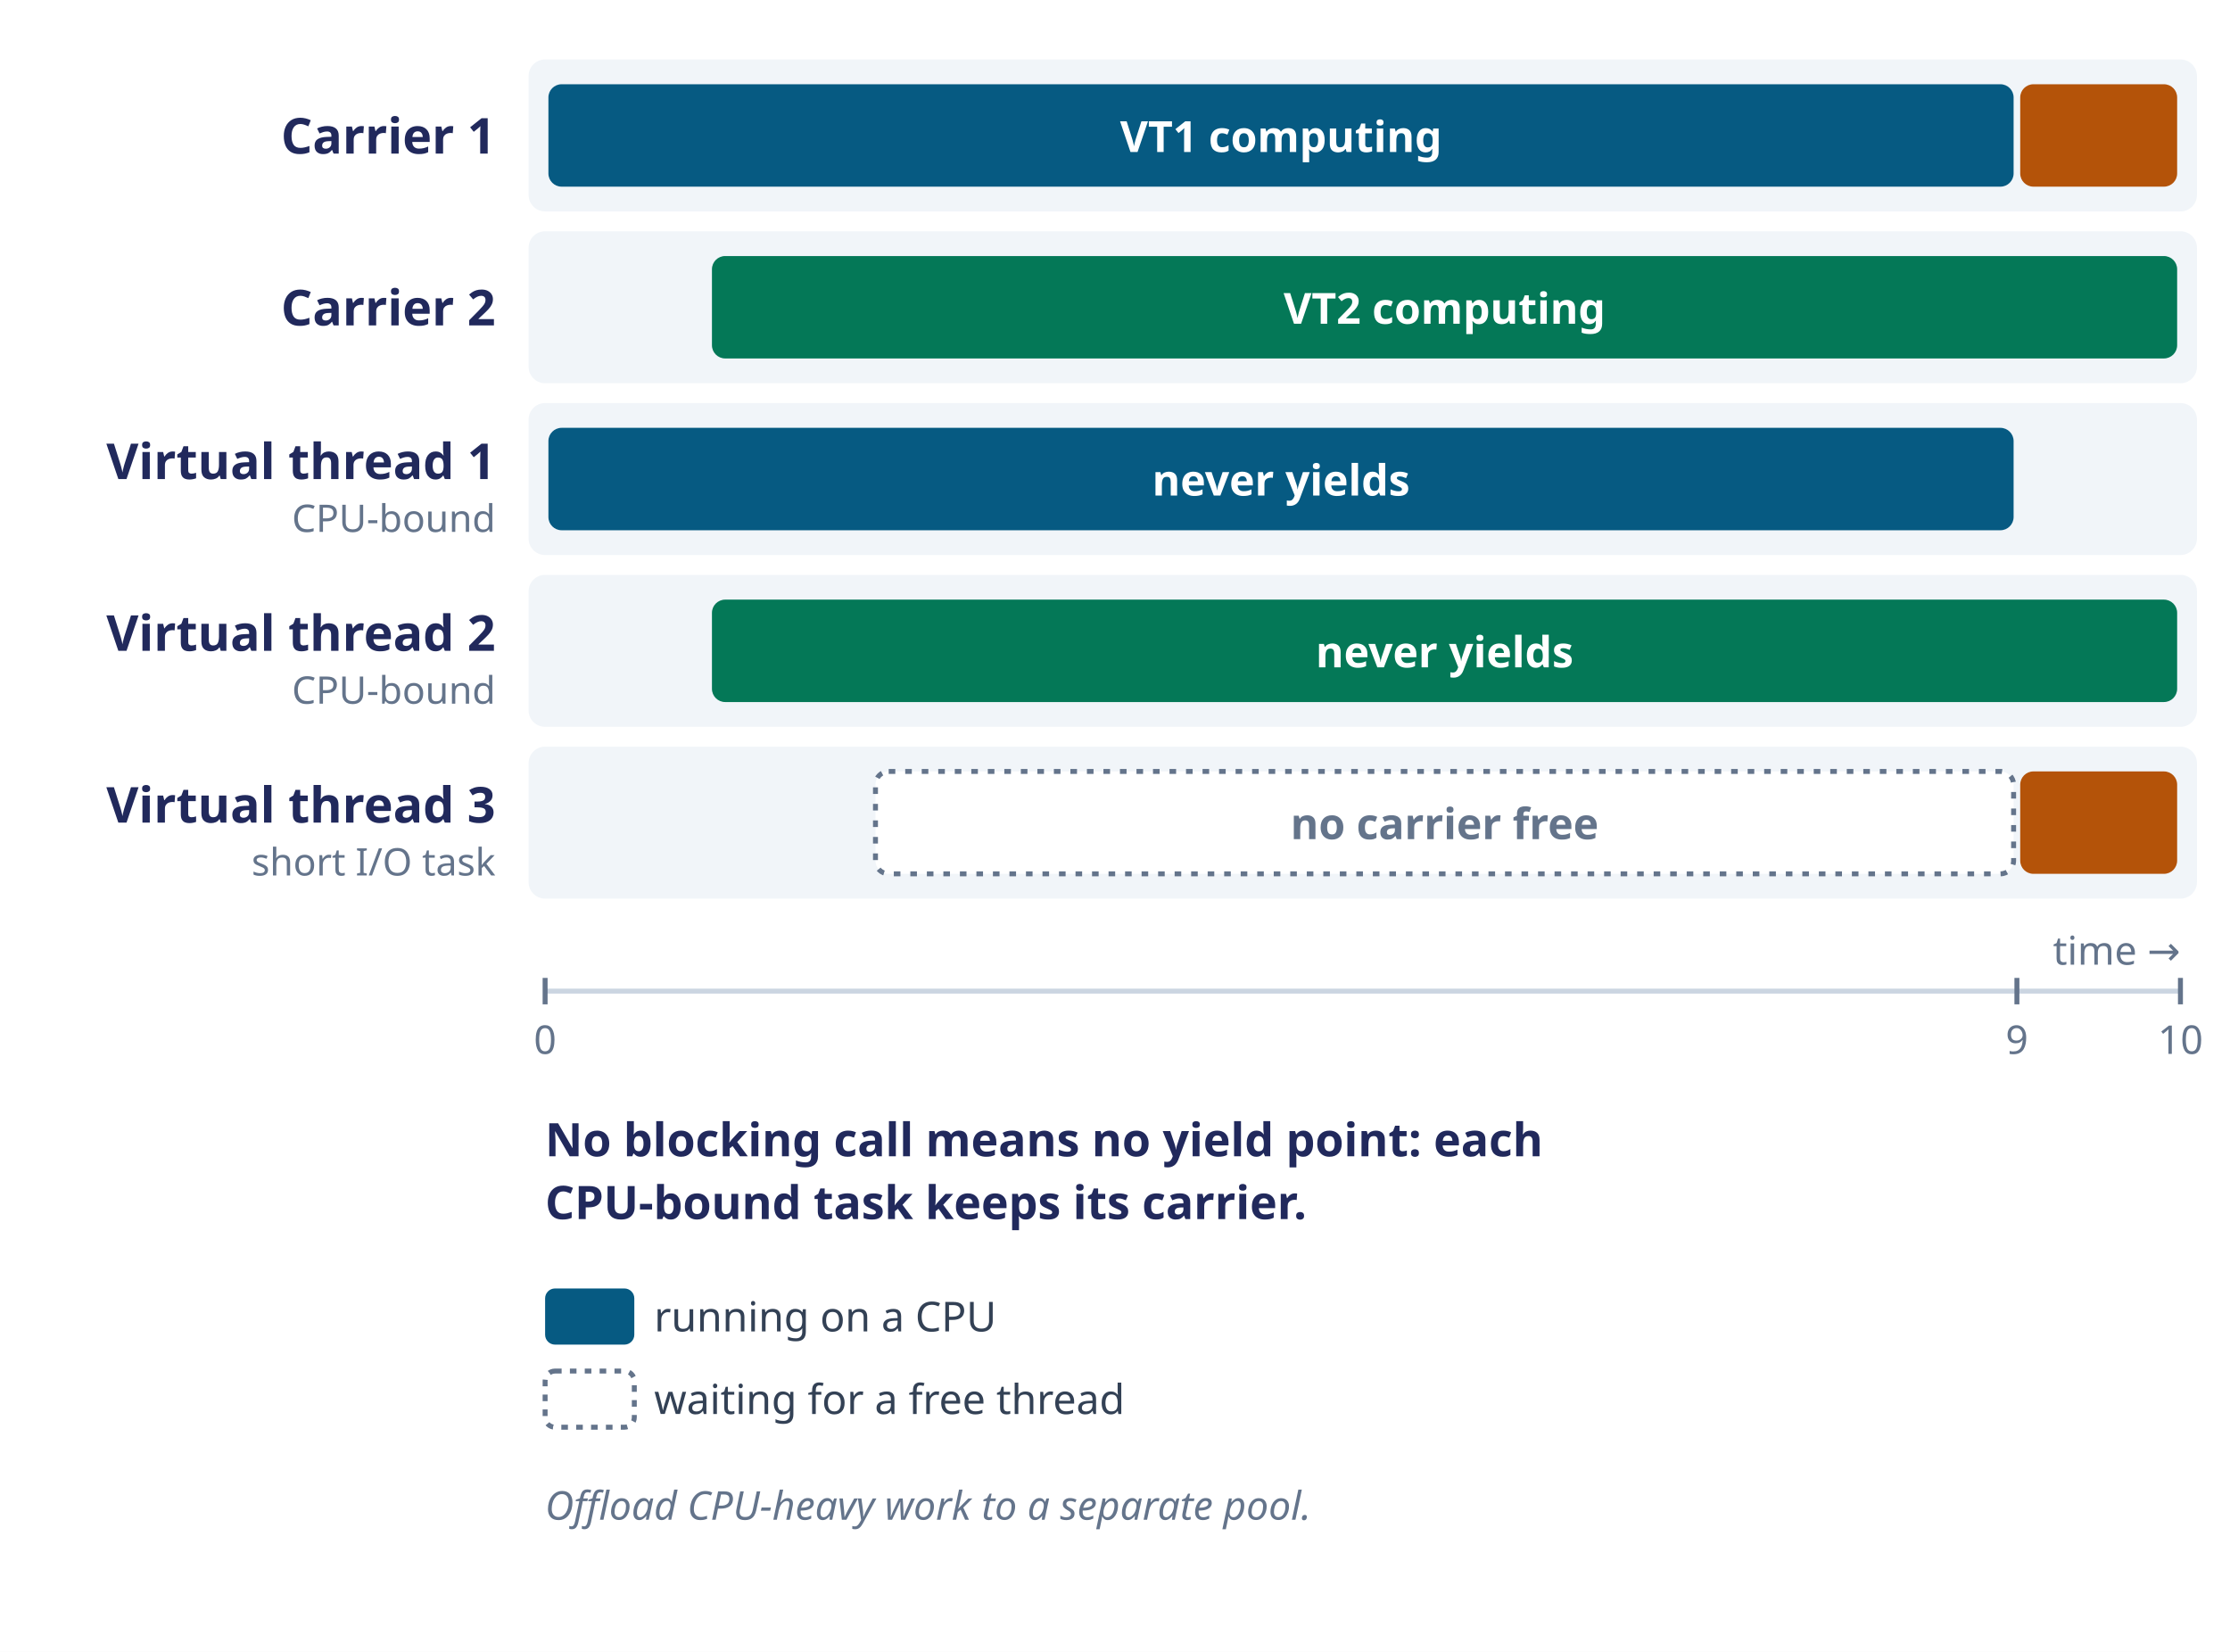
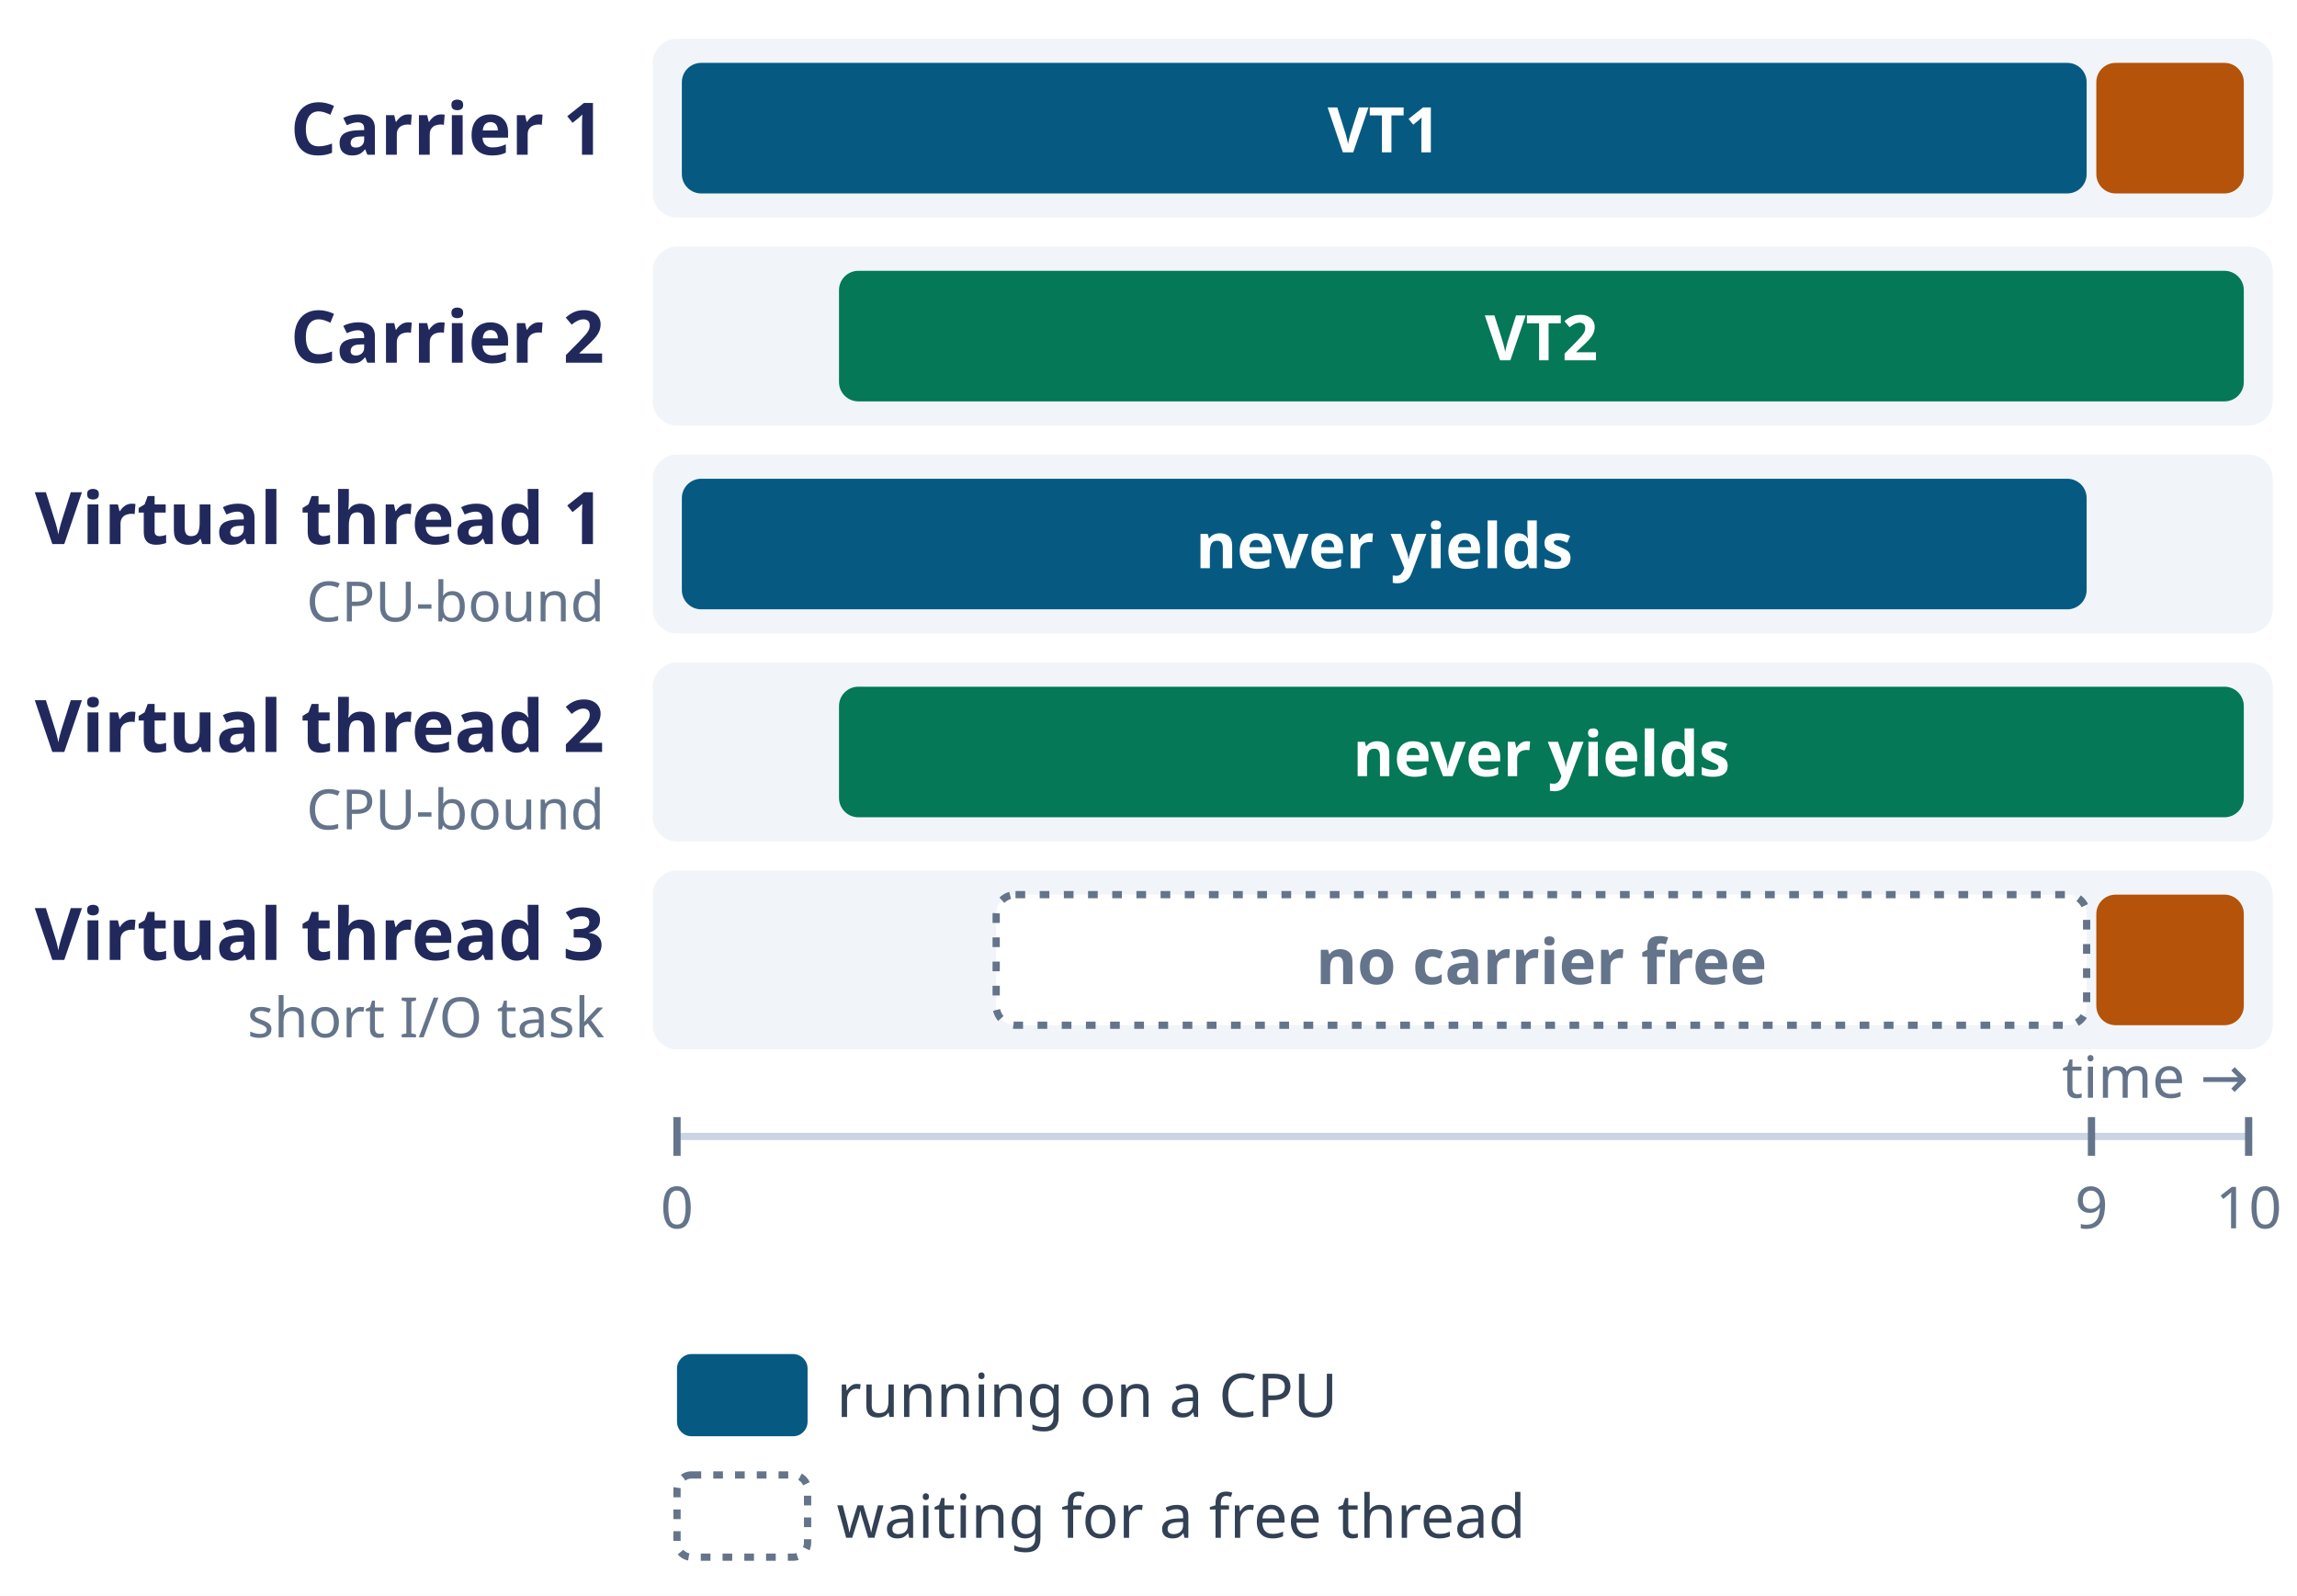
- <svg xmlns="http://www.w3.org/2000/svg" width="1350" height="1000" viewBox="0 0 1350 1000" font-family="Carlito, Calibri, sans-serif">
+ <svg xmlns="http://www.w3.org/2000/svg" width="950" height="660" viewBox="0 0 950 660" font-family="Carlito, Calibri, sans-serif">
  <defs>
    <pattern id="h065A82" width="16" height="16" patternUnits="userSpaceOnUse" patternTransform="rotate(45)">
      <rect width="16" height="16" fill="#FFFFFF" />
      <rect width="6" height="16" fill="#065A82" fill-opacity="0.55" />
    </pattern>
    <pattern id="h047857" width="16" height="16" patternUnits="userSpaceOnUse" patternTransform="rotate(45)">
      <rect width="16" height="16" fill="#FFFFFF" />
      <rect width="6" height="16" fill="#047857" fill-opacity="0.55" />
    </pattern>
    <pattern id="hB45309" width="16" height="16" patternUnits="userSpaceOnUse" patternTransform="rotate(45)">
      <rect width="16" height="16" fill="#FFFFFF" />
      <rect width="6" height="16" fill="#B45309" fill-opacity="0.55" />
    </pattern>
    <pattern id="hE11D48" width="16" height="16" patternUnits="userSpaceOnUse" patternTransform="rotate(45)">
      <rect width="16" height="16" fill="#FFFFFF" />
      <rect width="6" height="16" fill="#E11D48" fill-opacity="0.55" />
    </pattern>
    <pattern id="h64748B" width="16" height="16" patternUnits="userSpaceOnUse" patternTransform="rotate(45)">
      <rect width="16" height="16" fill="#FFFFFF" />
      <rect width="6" height="16" fill="#64748B" fill-opacity="0.55" />
    </pattern>
  </defs>
-   <rect width="1350" height="1000" fill="#FFFFFF" />
-   <rect x="320" y="36" width="1010" height="92" rx="10" fill="#F1F5F9" />
-   <text x="300" y="93.0" font-size="30" font-weight="700" fill="#21295C" text-anchor="end">Carrier 1</text>
-   <rect x="320" y="140" width="1010" height="92" rx="10" fill="#F1F5F9" />
-   <text x="300" y="197.0" font-size="30" font-weight="700" fill="#21295C" text-anchor="end">Carrier 2</text>
-   <rect x="320" y="244" width="1010" height="92" rx="10" fill="#F1F5F9" />
-   <text x="300" y="290.0" font-size="30" font-weight="700" fill="#21295C" text-anchor="end">Virtual thread 1</text>
-   <text x="300" y="322.0" font-size="23" fill="#64748B" text-anchor="end">CPU-bound</text>
-   <rect x="320" y="348" width="1010" height="92" rx="10" fill="#F1F5F9" />
-   <text x="300" y="394.0" font-size="30" font-weight="700" fill="#21295C" text-anchor="end">Virtual thread 2</text>
-   <text x="300" y="426.0" font-size="23" fill="#64748B" text-anchor="end">CPU-bound</text>
-   <rect x="320" y="452" width="1010" height="92" rx="10" fill="#F1F5F9" />
-   <text x="300" y="498.0" font-size="30" font-weight="700" fill="#21295C" text-anchor="end">Virtual thread 3</text>
-   <text x="300" y="530.0" font-size="23" fill="#64748B" text-anchor="end">short I/O task</text>
-   <rect x="332.0" y="51.0" width="887.0" height="62" rx="8" fill="#065A82" />
-   <text x="775.5" y="92.0" font-size="26" font-weight="700" fill="#FFFFFF" text-anchor="middle">VT1 computing</text>
-   <rect x="431.0" y="155.0" width="887.0" height="62" rx="8" fill="#047857" />
-   <text x="874.5" y="196.0" font-size="26" font-weight="700" fill="#FFFFFF" text-anchor="middle">VT2 computing</text>
-   <rect x="332.0" y="259.0" width="887.0" height="62" rx="8" fill="#065A82" />
-   <text x="775.5" y="300.0" font-size="26" font-weight="700" fill="#FFFFFF" text-anchor="middle">never yields</text>
-   <rect x="431.0" y="363.0" width="887.0" height="62" rx="8" fill="#047857" />
-   <text x="874.5" y="404.0" font-size="26" font-weight="700" fill="#FFFFFF" text-anchor="middle">never yields</text>
-   <rect x="530.0" y="467.0" width="689.0" height="62" rx="8" fill="#FFFFFF" stroke="#64748B" stroke-width="3" stroke-dasharray="4 6" />
-   <text x="874.5" y="508.0" font-size="26" font-weight="700" fill="#64748B" text-anchor="middle">no carrier free</text>
-   <rect x="1223.0" y="467.0" width="95.0" height="62" rx="8" fill="#B45309" />
-   <rect x="1223.0" y="51.0" width="95.0" height="62" rx="8" fill="#B45309" />
-   <line x1="330" y1="600" x2="1320" y2="600" stroke="#CBD5E1" stroke-width="3" />
-   <line x1="330.0" y1="592" x2="330.0" y2="608" stroke="#64748B" stroke-width="3" />
-   <text x="330.0" y="638" font-size="24" fill="#64748B" text-anchor="middle">0</text>
-   <line x1="1221.0" y1="592" x2="1221.0" y2="608" stroke="#64748B" stroke-width="3" />
-   <text x="1221.0" y="638" font-size="24" fill="#64748B" text-anchor="middle">9</text>
-   <line x1="1320.0" y1="592" x2="1320.0" y2="608" stroke="#64748B" stroke-width="3" />
-   <text x="1320.0" y="638" font-size="24" fill="#64748B" text-anchor="middle">10</text>
-   <text x="1320" y="584" font-size="24" fill="#64748B" text-anchor="end">time →</text>
-   <text x="330" y="700" font-size="28" font-weight="700" fill="#21295C" text-anchor="start">No blocking call means no yield point: each</text>
-   <text x="330" y="738" font-size="28" font-weight="700" fill="#21295C" text-anchor="start">CPU-bound task keeps its carrier.</text>
-   <rect x="330" y="780" width="54" height="34" rx="6" fill="#065A82" />
-   <text x="396" y="806" font-size="25" fill="#334155">running on a CPU</text>
-   <rect x="330" y="830" width="54" height="34" rx="6" fill="#FFF" stroke="#64748B" stroke-width="3" stroke-dasharray="4 5" />
-   <text x="396" y="856" font-size="25" fill="#334155">waiting for a free thread</text>
-   <text x="330" y="920" font-size="24" font-weight="400" fill="#64748B" text-anchor="start" font-style="italic">Offload CPU-heavy work to a separate pool.</text>
+   <rect width="950" height="660" fill="#FFFFFF" />
+   <rect x="270" y="16" width="670" height="74" rx="10" fill="#F1F5F9" />
+   <text x="250" y="64.0" font-size="30" font-weight="700" fill="#21295C" text-anchor="end">Carrier 1</text>
+   <rect x="270" y="102" width="670" height="74" rx="10" fill="#F1F5F9" />
+   <text x="250" y="150.0" font-size="30" font-weight="700" fill="#21295C" text-anchor="end">Carrier 2</text>
+   <rect x="270" y="188" width="670" height="74" rx="10" fill="#F1F5F9" />
+   <text x="250" y="225.0" font-size="30" font-weight="700" fill="#21295C" text-anchor="end">Virtual thread 1</text>
+   <text x="250" y="257.0" font-size="23" fill="#64748B" text-anchor="end">CPU-bound</text>
+   <rect x="270" y="274" width="670" height="74" rx="10" fill="#F1F5F9" />
+   <text x="250" y="311.0" font-size="30" font-weight="700" fill="#21295C" text-anchor="end">Virtual thread 2</text>
+   <text x="250" y="343.0" font-size="23" fill="#64748B" text-anchor="end">CPU-bound</text>
+   <rect x="270" y="360" width="670" height="74" rx="10" fill="#F1F5F9" />
+   <text x="250" y="397.0" font-size="30" font-weight="700" fill="#21295C" text-anchor="end">Virtual thread 3</text>
+   <text x="250" y="429.0" font-size="23" fill="#64748B" text-anchor="end">short I/O task</text>
+   <rect x="282.0" y="26.0" width="581.0" height="54" rx="8" fill="#065A82" />
+   <text x="572.5" y="63.0" font-size="26" font-weight="700" fill="#FFFFFF" text-anchor="middle">VT1</text>
+   <rect x="867.0" y="26.0" width="61.0" height="54" rx="8" fill="#B45309" />
+   <rect x="347.0" y="112.0" width="581.0" height="54" rx="8" fill="#047857" />
+   <text x="637.5" y="149.0" font-size="26" font-weight="700" fill="#FFFFFF" text-anchor="middle">VT2</text>
+   <rect x="282.0" y="198.0" width="581.0" height="54" rx="8" fill="#065A82" />
+   <text x="572.5" y="235.0" font-size="26" font-weight="700" fill="#FFFFFF" text-anchor="middle">never yields</text>
+   <rect x="347.0" y="284.0" width="581.0" height="54" rx="8" fill="#047857" />
+   <text x="637.5" y="321.0" font-size="26" font-weight="700" fill="#FFFFFF" text-anchor="middle">never yields</text>
+   <rect x="412.0" y="370.0" width="451.0" height="54" rx="8" fill="#FFFFFF" stroke="#64748B" stroke-width="3" stroke-dasharray="4 6" />
+   <text x="637.5" y="407.0" font-size="26" font-weight="700" fill="#64748B" text-anchor="middle">no carrier free</text>
+   <rect x="867.0" y="370.0" width="61.0" height="54" rx="8" fill="#B45309" />
+   <line x1="280" y1="470" x2="930" y2="470" stroke="#CBD5E1" stroke-width="3" />
+   <line x1="280.0" y1="462" x2="280.0" y2="478" stroke="#64748B" stroke-width="3" />
+   <text x="280.0" y="508" font-size="24" fill="#64748B" text-anchor="middle">0</text>
+   <line x1="865.0" y1="462" x2="865.0" y2="478" stroke="#64748B" stroke-width="3" />
+   <text x="865.0" y="508" font-size="24" fill="#64748B" text-anchor="middle">9</text>
+   <line x1="930.0" y1="462" x2="930.0" y2="478" stroke="#64748B" stroke-width="3" />
+   <text x="930.0" y="508" font-size="24" fill="#64748B" text-anchor="middle">10</text>
+   <text x="930" y="454" font-size="24" fill="#64748B" text-anchor="end">time →</text>
+   <rect x="280" y="560" width="54" height="34" rx="6" fill="#065A82" />
+   <text x="346" y="586" font-size="25" fill="#334155">running on a CPU</text>
+   <rect x="280" y="610" width="54" height="34" rx="6" fill="#FFF" stroke="#64748B" stroke-width="3" stroke-dasharray="4 5" />
+   <text x="346" y="636" font-size="25" fill="#334155">waiting for a free thread</text>
</svg>
